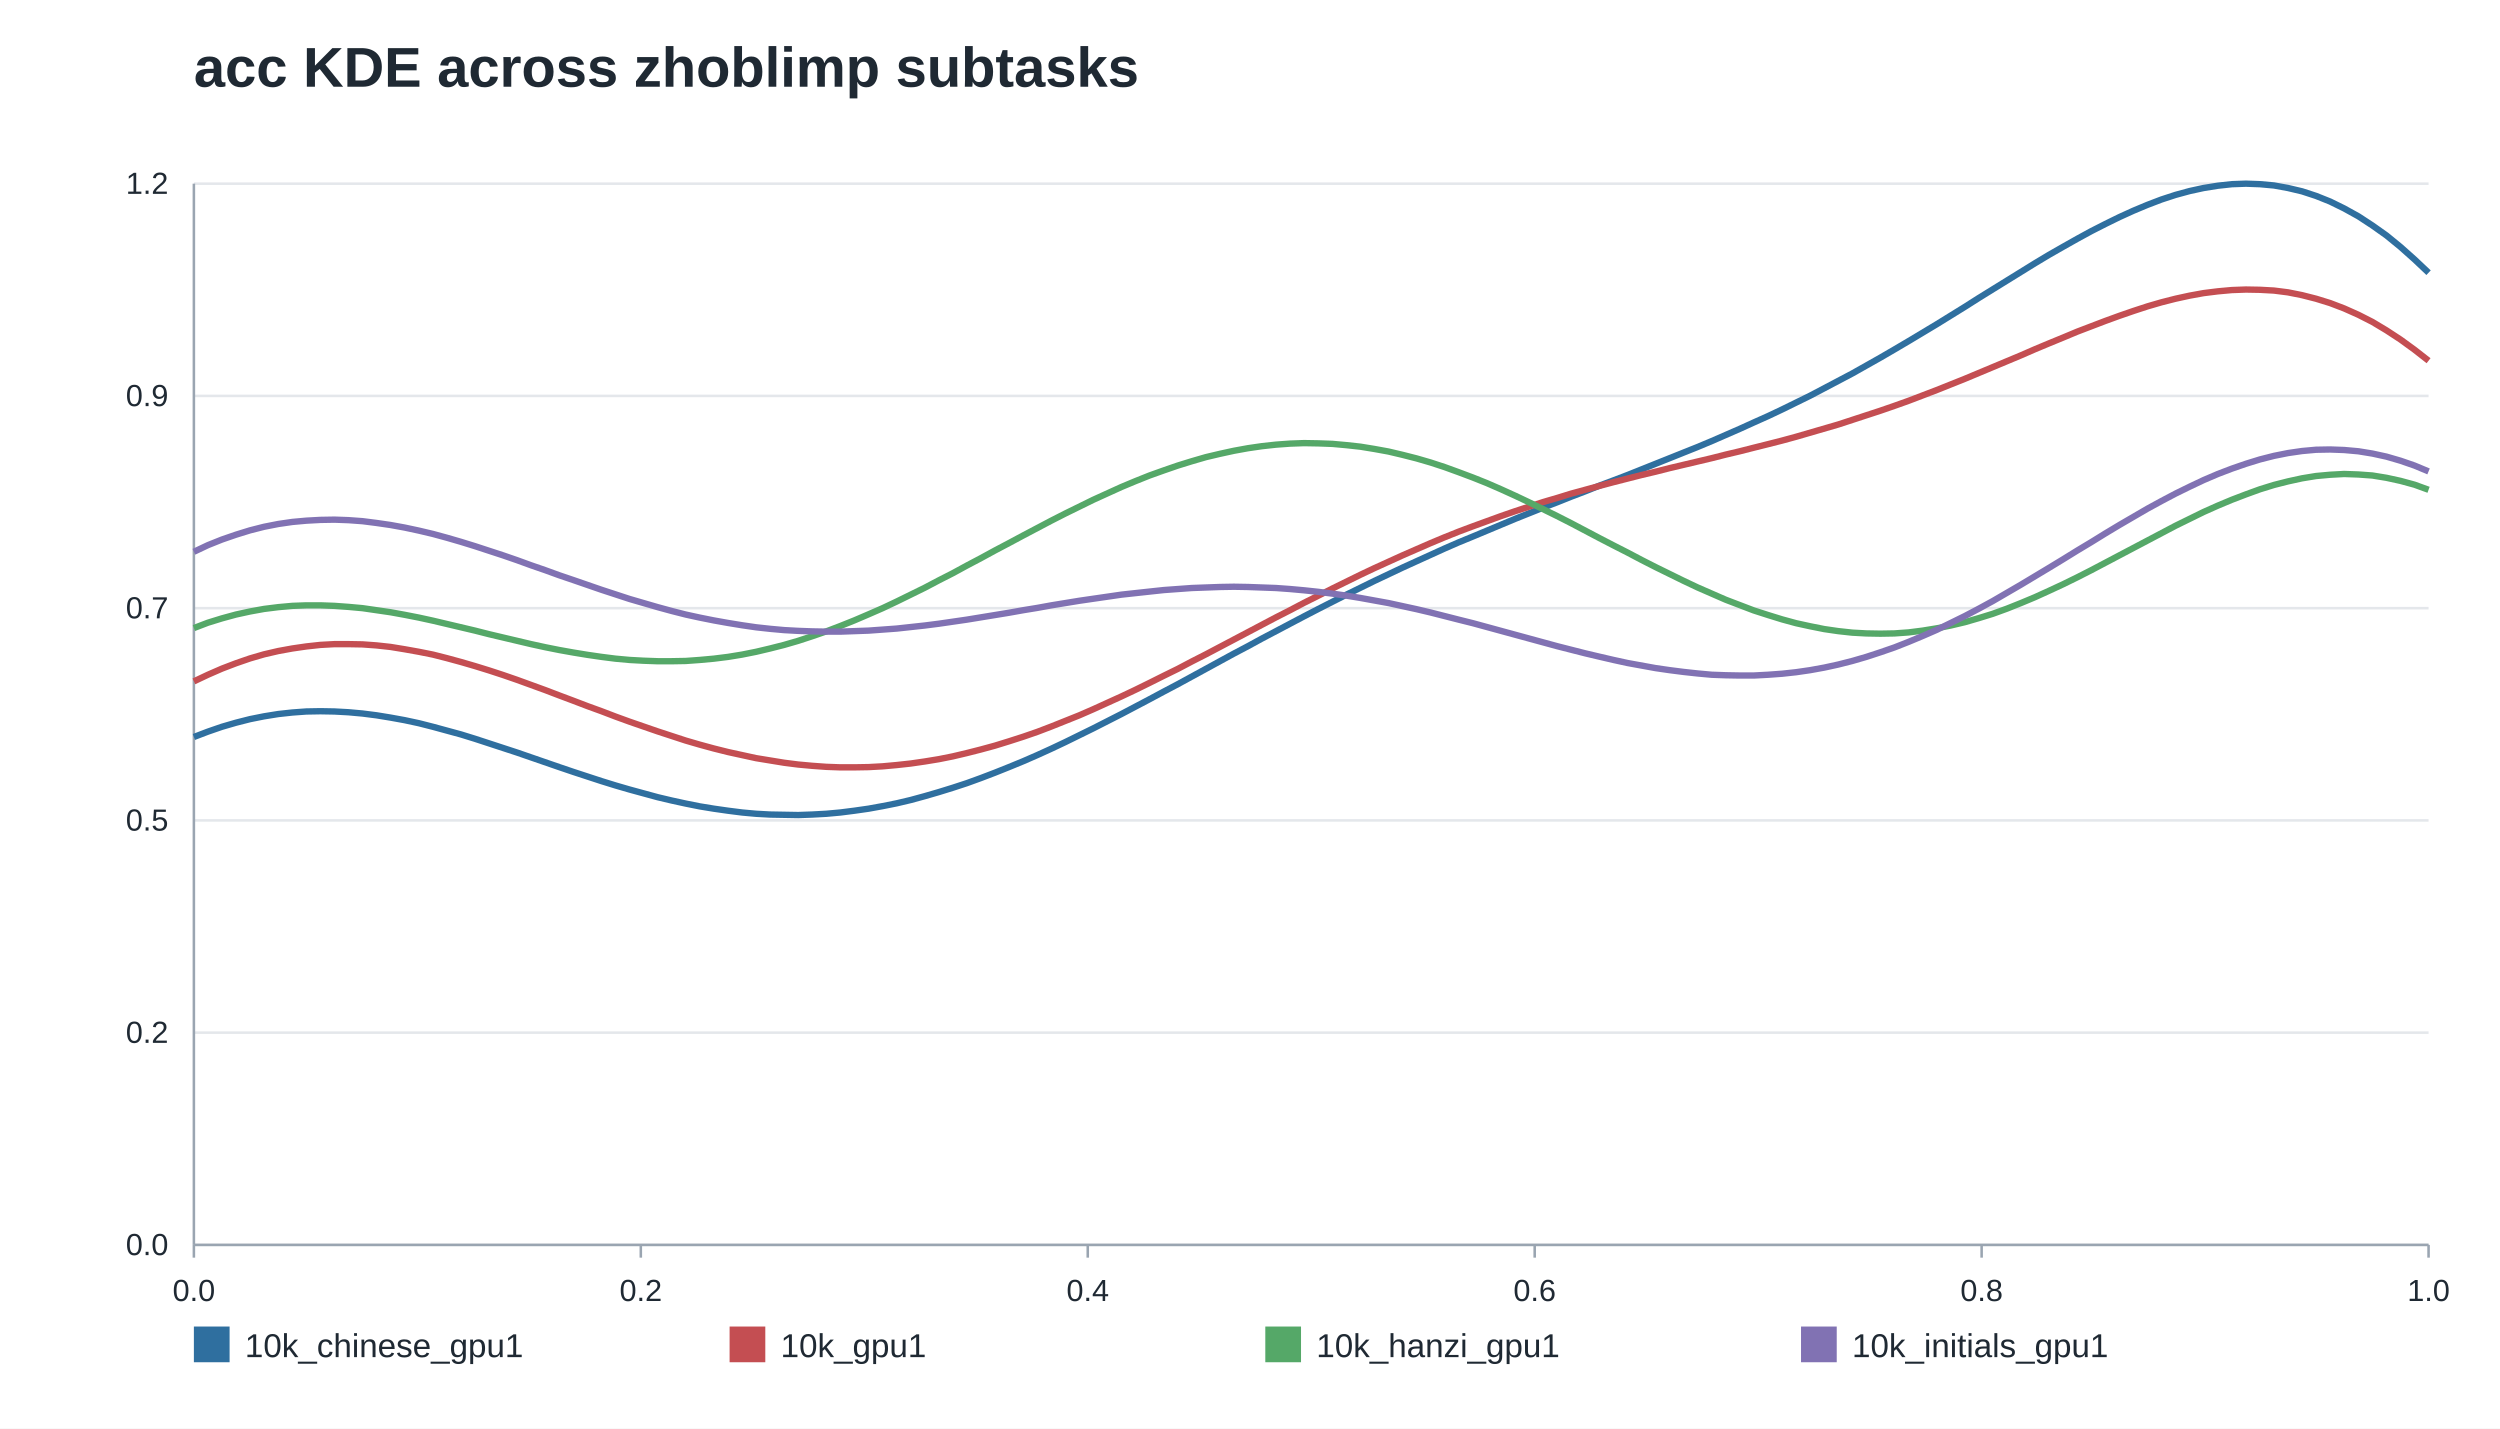
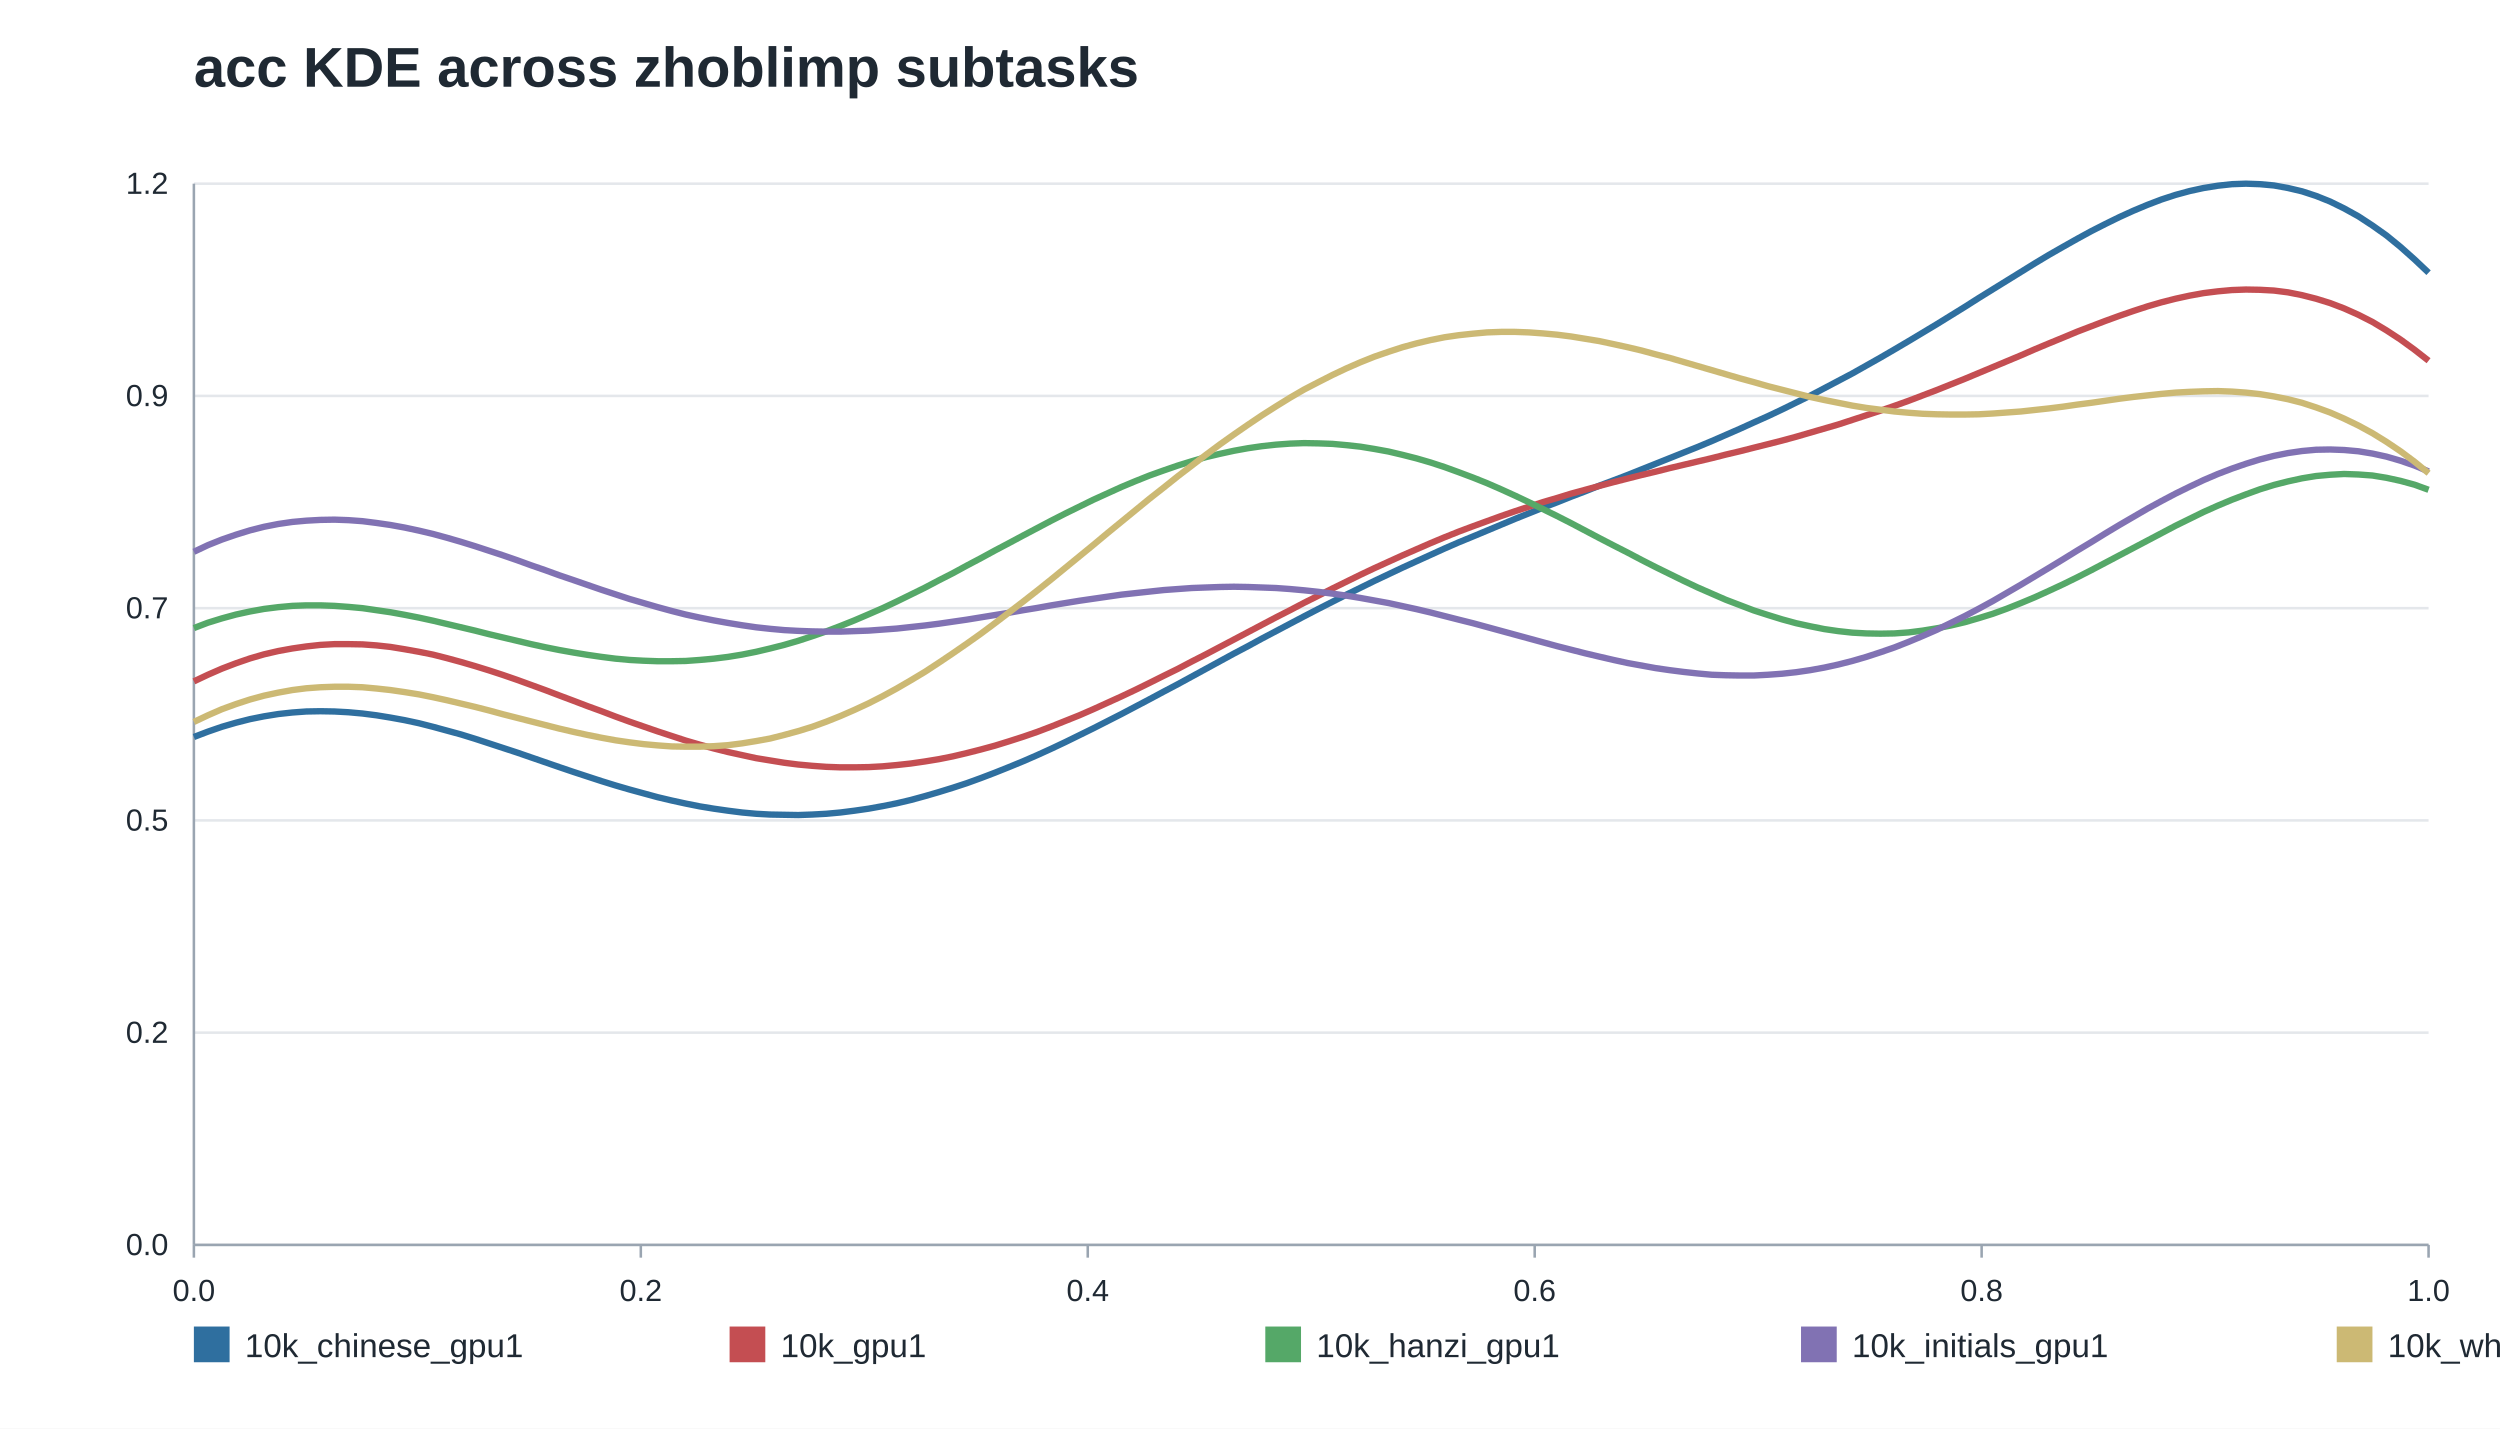
<svg xmlns="http://www.w3.org/2000/svg" width="980" height="560" viewBox="0 0 980 560">
  <style>text{font-family:Arial,sans-serif;fill:#1f2933}.axis{stroke:#9aa5b1;stroke-width:1}.grid{stroke:#e4e7eb;stroke-width:1}.label{font-size:12px}.title{font-size:22px;font-weight:700}.legend{font-size:13px}</style>
  <rect width="980" height="560" fill="#ffffff" />
  <text x="76" y="34" class="title">acc KDE across zhoblimp subtasks</text>
  <line x1="76" y1="488.0" x2="952" y2="488.0" class="grid" />
  <text x="66" y="492.0" text-anchor="end" class="label">0.0</text>
  <line x1="76" y1="404.8" x2="952" y2="404.8" class="grid" />
  <text x="66" y="408.8" text-anchor="end" class="label">0.2</text>
  <line x1="76" y1="321.6" x2="952" y2="321.6" class="grid" />
  <text x="66" y="325.6" text-anchor="end" class="label">0.5</text>
  <line x1="76" y1="238.4" x2="952" y2="238.4" class="grid" />
  <text x="66" y="242.4" text-anchor="end" class="label">0.7</text>
  <line x1="76" y1="155.2" x2="952" y2="155.2" class="grid" />
  <text x="66" y="159.2" text-anchor="end" class="label">0.9</text>
  <line x1="76" y1="72.0" x2="952" y2="72.0" class="grid" />
  <text x="66" y="76.0" text-anchor="end" class="label">1.2</text>
  <line x1="76" y1="72" x2="76" y2="488" class="axis" />
  <line x1="76" y1="488" x2="952" y2="488" class="axis" />
  <polyline points="76.0,288.9 81.5,286.8 87.0,284.9 92.5,283.3 98.0,281.9 103.5,280.8 109.1,279.9 114.6,279.3 120.1,278.9 125.6,278.8 131.1,278.9 136.6,279.2 142.1,279.7 147.6,280.4 153.1,281.3 158.6,282.3 164.2,283.5 169.7,284.9 175.2,286.4 180.7,287.9 186.2,289.6 191.7,291.4 197.2,293.2 202.7,295.0 208.2,296.9 213.7,298.8 219.2,300.7 224.8,302.6 230.3,304.4 235.8,306.2 241.3,307.9 246.8,309.5 252.3,311.0 257.8,312.5 263.3,313.8 268.8,315.0 274.3,316.1 279.8,317.0 285.4,317.8 290.9,318.5 296.4,319.0 301.9,319.3 307.4,319.4 312.9,319.5 318.4,319.3 323.9,319.0 329.4,318.5 334.9,317.8 340.5,317.0 346.0,316.0 351.5,314.9 357.0,313.6 362.5,312.1 368.0,310.5 373.5,308.8 379.0,307.0 384.5,305.0 390.0,302.9 395.5,300.7 401.1,298.4 406.6,296.0 412.1,293.5 417.6,290.9 423.1,288.2 428.6,285.5 434.1,282.7 439.6,279.9 445.1,277.0 450.6,274.1 456.2,271.1 461.7,268.2 467.2,265.2 472.7,262.2 478.2,259.2 483.7,256.2 489.2,253.3 494.7,250.3 500.2,247.4 505.7,244.5 511.2,241.6 516.8,238.7 522.3,235.9 527.8,233.1 533.3,230.4 538.8,227.7 544.3,225.1 549.8,222.5 555.3,220.0 560.8,217.5 566.3,215.0 571.8,212.6 577.4,210.3 582.9,208.0 588.4,205.7 593.9,203.4 599.4,201.2 604.9,199.0 610.4,196.9 615.9,194.7 621.4,192.6 626.9,190.4 632.5,188.3 638.0,186.2 643.5,184.0 649.0,181.8 654.5,179.6 660.0,177.4 665.5,175.2 671.0,172.9 676.5,170.5 682.0,168.1 687.5,165.6 693.1,163.1 698.6,160.5 704.1,157.8 709.6,155.1 715.1,152.2 720.6,149.3 726.1,146.4 731.6,143.3 737.1,140.2 742.6,137.0 748.2,133.7 753.7,130.4 759.2,127.1 764.7,123.7 770.2,120.3 775.7,116.8 781.2,113.4 786.7,110.0 792.2,106.6 797.7,103.2 803.2,99.9 808.8,96.7 814.3,93.6 819.8,90.6 825.3,87.8 830.8,85.1 836.3,82.6 841.8,80.3 847.3,78.2 852.8,76.4 858.3,74.9 863.8,73.7 869.4,72.8 874.9,72.2 880.4,72.0 885.9,72.2 891.4,72.7 896.9,73.7 902.4,75.0 907.9,76.8 913.4,79.0 918.9,81.7 924.5,84.8 930.0,88.4 935.5,92.3 941.0,96.8 946.5,101.7 952.0,106.9" fill="none" stroke="#2f6f9f" stroke-width="2.5" />
  <polyline points="76.0,267.1 81.5,264.5 87.0,262.1 92.5,260.0 98.0,258.1 103.5,256.5 109.1,255.2 114.6,254.2 120.1,253.4 125.6,252.8 131.1,252.5 136.6,252.5 142.1,252.6 147.6,253.0 153.1,253.6 158.6,254.5 164.2,255.5 169.7,256.6 175.2,258.0 180.7,259.5 186.2,261.1 191.7,262.8 197.2,264.6 202.7,266.5 208.2,268.5 213.7,270.5 219.2,272.6 224.8,274.7 230.3,276.8 235.8,278.8 241.3,280.9 246.8,282.9 252.3,284.8 257.8,286.7 263.3,288.5 268.8,290.3 274.3,291.9 279.8,293.4 285.4,294.8 290.9,296.0 296.4,297.2 301.9,298.1 307.4,299.0 312.9,299.7 318.4,300.2 323.9,300.6 329.4,300.8 334.9,300.8 340.5,300.7 346.0,300.4 351.5,299.9 357.0,299.3 362.5,298.5 368.0,297.6 373.5,296.5 379.0,295.2 384.5,293.8 390.0,292.3 395.5,290.6 401.1,288.8 406.6,286.9 412.1,284.8 417.6,282.6 423.1,280.4 428.6,278.0 434.1,275.5 439.6,273.0 445.1,270.4 450.6,267.7 456.2,264.9 461.7,262.2 467.2,259.3 472.7,256.5 478.2,253.6 483.7,250.7 489.2,247.8 494.7,244.9 500.2,242.0 505.7,239.2 511.2,236.3 516.8,233.5 522.3,230.7 527.8,228.0 533.3,225.3 538.8,222.7 544.3,220.2 549.8,217.7 555.3,215.3 560.8,212.9 566.3,210.6 571.8,208.4 577.4,206.3 582.9,204.3 588.4,202.3 593.9,200.4 599.4,198.6 604.9,196.8 610.4,195.2 615.9,193.5 621.4,192.0 626.9,190.5 632.5,189.0 638.0,187.6 643.5,186.2 649.0,184.9 654.5,183.5 660.0,182.2 665.5,180.9 671.0,179.6 676.5,178.2 682.0,176.9 687.5,175.5 693.1,174.1 698.6,172.7 704.1,171.2 709.6,169.6 715.1,168.0 720.6,166.4 726.1,164.6 731.6,162.8 737.1,161.0 742.6,159.1 748.2,157.1 753.7,155.0 759.2,152.9 764.7,150.7 770.2,148.5 775.7,146.2 781.2,143.9 786.7,141.6 792.2,139.3 797.7,136.9 803.2,134.6 808.8,132.3 814.3,130.0 819.8,127.9 825.3,125.8 830.8,123.8 836.3,121.9 841.8,120.1 847.3,118.5 852.8,117.1 858.3,115.9 863.8,114.9 869.4,114.2 874.9,113.7 880.4,113.5 885.9,113.6 891.4,113.9 896.9,114.6 902.4,115.7 907.9,117.1 913.4,118.8 918.9,120.9 924.5,123.4 930.0,126.2 935.5,129.5 941.0,133.1 946.5,137.1 952.0,141.4" fill="none" stroke="#c44e52" stroke-width="2.5" />
  <polyline points="76.0,246.2 81.5,244.1 87.0,242.4 92.5,240.9 98.0,239.7 103.5,238.7 109.1,238.0 114.6,237.5 120.1,237.3 125.6,237.3 131.1,237.5 136.6,237.9 142.1,238.4 147.6,239.2 153.1,240.0 158.6,241.0 164.2,242.1 169.7,243.3 175.2,244.6 180.7,245.9 186.2,247.2 191.7,248.6 197.2,249.9 202.7,251.2 208.2,252.5 213.7,253.7 219.2,254.8 224.8,255.8 230.3,256.7 235.8,257.5 241.3,258.2 246.8,258.7 252.3,259.0 257.8,259.2 263.3,259.2 268.8,259.1 274.3,258.7 279.8,258.2 285.4,257.5 290.9,256.6 296.4,255.5 301.9,254.2 307.4,252.8 312.9,251.2 318.4,249.4 323.9,247.5 329.4,245.4 334.9,243.2 340.5,240.8 346.0,238.4 351.5,235.8 357.0,233.1 362.5,230.4 368.0,227.5 373.5,224.7 379.0,221.7 384.5,218.8 390.0,215.8 395.5,212.9 401.1,209.9 406.6,207.0 412.1,204.1 417.6,201.3 423.1,198.6 428.6,195.9 434.1,193.4 439.6,190.9 445.1,188.6 450.6,186.4 456.2,184.4 461.7,182.5 467.2,180.8 472.7,179.2 478.2,177.9 483.7,176.7 489.2,175.7 494.7,174.9 500.2,174.3 505.7,173.9 511.2,173.7 516.8,173.8 522.3,174.0 527.8,174.5 533.3,175.1 538.8,176.0 544.3,177.0 549.8,178.3 555.3,179.7 560.8,181.3 566.3,183.1 571.8,185.1 577.4,187.2 582.9,189.4 588.4,191.8 593.9,194.3 599.4,196.9 604.9,199.6 610.4,202.3 615.9,205.1 621.4,208.0 626.9,210.9 632.5,213.8 638.0,216.6 643.5,219.5 649.0,222.3 654.5,225.0 660.0,227.7 665.5,230.3 671.0,232.7 676.5,235.1 682.0,237.2 687.5,239.3 693.1,241.1 698.6,242.8 704.1,244.3 709.6,245.5 715.1,246.6 720.6,247.4 726.1,248.0 731.6,248.3 737.1,248.4 742.6,248.3 748.2,247.9 753.7,247.2 759.2,246.3 764.7,245.2 770.2,243.9 775.7,242.3 781.2,240.6 786.7,238.6 792.2,236.4 797.7,234.1 803.2,231.6 808.8,229.0 814.3,226.3 819.8,223.5 825.3,220.6 830.8,217.7 836.3,214.8 841.8,211.9 847.3,209.0 852.8,206.1 858.3,203.4 863.8,200.7 869.4,198.2 874.9,195.9 880.4,193.8 885.9,191.8 891.4,190.1 896.9,188.7 902.4,187.5 907.9,186.6 913.4,186.1 918.9,185.8 924.5,186.0 930.0,186.4 935.5,187.3 941.0,188.5 946.5,190.0 952.0,192.0" fill="none" stroke="#55a868" stroke-width="2.5" />
  <polyline points="76.0,216.3 81.5,213.7 87.0,211.5 92.5,209.6 98.0,207.9 103.5,206.5 109.1,205.4 114.6,204.6 120.1,204.1 125.6,203.8 131.1,203.7 136.6,203.9 142.1,204.3 147.6,205.0 153.1,205.8 158.6,206.8 164.2,208.0 169.7,209.3 175.2,210.8 180.7,212.4 186.2,214.1 191.7,215.9 197.2,217.7 202.7,219.6 208.2,221.6 213.7,223.5 219.2,225.5 224.8,227.4 230.3,229.3 235.8,231.2 241.3,233.0 246.8,234.8 252.3,236.4 257.8,238.0 263.3,239.5 268.8,240.9 274.3,242.1 279.8,243.2 285.4,244.2 290.9,245.1 296.4,245.9 301.9,246.5 307.4,247.0 312.9,247.3 318.4,247.5 323.9,247.6 329.4,247.6 334.9,247.4 340.5,247.2 346.0,246.8 351.5,246.4 357.0,245.8 362.5,245.2 368.0,244.5 373.5,243.7 379.0,242.9 384.5,242.0 390.0,241.1 395.5,240.2 401.1,239.2 406.6,238.3 412.1,237.3 417.6,236.4 423.1,235.5 428.6,234.7 434.1,233.9 439.6,233.1 445.1,232.5 450.6,231.9 456.2,231.3 461.7,230.9 467.2,230.5 472.7,230.3 478.2,230.1 483.7,230.0 489.2,230.1 494.7,230.3 500.2,230.5 505.7,230.9 511.2,231.4 516.8,232.0 522.3,232.7 527.8,233.5 533.3,234.4 538.8,235.4 544.3,236.4 549.8,237.6 555.3,238.8 560.8,240.1 566.3,241.5 571.8,242.9 577.4,244.3 582.9,245.8 588.4,247.3 593.9,248.8 599.4,250.3 604.9,251.8 610.4,253.3 615.9,254.7 621.4,256.1 626.9,257.4 632.5,258.7 638.0,259.9 643.5,260.9 649.0,261.9 654.5,262.7 660.0,263.4 665.5,264.0 671.0,264.5 676.5,264.7 682.0,264.8 687.5,264.8 693.1,264.5 698.6,264.1 704.1,263.5 709.6,262.7 715.1,261.7 720.6,260.5 726.1,259.1 731.6,257.5 737.1,255.7 742.6,253.8 748.2,251.6 753.7,249.3 759.2,246.9 764.7,244.2 770.2,241.5 775.7,238.6 781.2,235.6 786.7,232.4 792.2,229.2 797.7,225.9 803.2,222.6 808.8,219.2 814.3,215.8 819.8,212.5 825.3,209.1 830.8,205.8 836.3,202.6 841.8,199.4 847.3,196.4 852.8,193.5 858.3,190.8 863.8,188.2 869.4,185.8 874.9,183.7 880.4,181.8 885.9,180.1 891.4,178.7 896.9,177.6 902.4,176.8 907.9,176.3 913.4,176.2 918.9,176.4 924.5,176.9 930.0,177.8 935.5,179.0 941.0,180.6 946.5,182.5 952.0,184.8" fill="none" stroke="#8172b3" stroke-width="2.5" />
+   <polyline points="76.0,283.0 81.5,280.4 87.0,278.0 92.5,276.0 98.0,274.2 103.5,272.7 109.1,271.5 114.6,270.5 120.1,269.8 125.6,269.4 131.1,269.2 136.6,269.2 142.1,269.4 147.6,269.9 153.1,270.5 158.6,271.3 164.2,272.2 169.7,273.3 175.2,274.5 180.7,275.8 186.2,277.1 191.7,278.5 197.2,280.0 202.7,281.4 208.2,282.8 213.7,284.2 219.2,285.6 224.8,286.9 230.3,288.1 235.8,289.2 241.3,290.2 246.8,291.0 252.3,291.7 257.8,292.2 263.3,292.6 268.8,292.7 274.3,292.7 279.8,292.5 285.4,292.1 290.9,291.4 296.4,290.5 301.9,289.5 307.4,288.1 312.9,286.6 318.4,284.9 323.9,282.9 329.4,280.7 334.9,278.3 340.5,275.7 346.0,272.9 351.5,269.9 357.0,266.7 362.5,263.4 368.0,259.8 373.5,256.1 379.0,252.3 384.5,248.4 390.0,244.3 395.5,240.1 401.1,235.8 406.6,231.5 412.1,227.1 417.6,222.6 423.1,218.1 428.6,213.6 434.1,209.0 439.6,204.5 445.1,200.0 450.6,195.5 456.2,191.1 461.7,186.7 467.2,182.5 472.7,178.3 478.2,174.2 483.7,170.3 489.2,166.5 494.7,162.8 500.2,159.3 505.7,155.9 511.2,152.7 516.8,149.8 522.3,147.0 527.8,144.4 533.3,142.0 538.8,139.8 544.3,137.9 549.8,136.1 555.3,134.6 560.8,133.3 566.3,132.2 571.8,131.4 577.4,130.8 582.9,130.3 588.4,130.1 593.9,130.1 599.4,130.3 604.9,130.7 610.4,131.2 615.9,131.9 621.4,132.8 626.9,133.7 632.5,134.9 638.0,136.1 643.5,137.4 649.0,138.9 654.5,140.3 660.0,141.9 665.5,143.5 671.0,145.1 676.5,146.7 682.0,148.3 687.5,149.8 693.1,151.4 698.6,152.8 704.1,154.2 709.6,155.6 715.1,156.8 720.6,157.9 726.1,159.0 731.6,159.9 737.1,160.6 742.6,161.3 748.2,161.8 753.7,162.2 759.2,162.4 764.7,162.5 770.2,162.5 775.7,162.4 781.2,162.1 786.7,161.7 792.2,161.3 797.7,160.7 803.2,160.1 808.8,159.4 814.3,158.6 819.8,157.9 825.3,157.1 830.8,156.3 836.3,155.6 841.8,155.0 847.3,154.4 852.8,153.9 858.3,153.6 863.8,153.4 869.4,153.3 874.9,153.5 880.4,153.9 885.9,154.5 891.4,155.4 896.9,156.5 902.4,157.9 907.9,159.7 913.4,161.7 918.9,164.1 924.5,166.8 930.0,169.8 935.5,173.2 941.0,176.9 946.5,181.0 952.0,185.5" fill="none" stroke="#ccb974" stroke-width="2.5" />
  <line x1="76.0" y1="488" x2="76.0" y2="493" class="axis" />
  <text x="76.0" y="510" text-anchor="middle" class="label">0.0</text>
  <line x1="251.2" y1="488" x2="251.2" y2="493" class="axis" />
  <text x="251.2" y="510" text-anchor="middle" class="label">0.2</text>
  <line x1="426.4" y1="488" x2="426.4" y2="493" class="axis" />
  <text x="426.4" y="510" text-anchor="middle" class="label">0.4</text>
  <line x1="601.6" y1="488" x2="601.6" y2="493" class="axis" />
  <text x="601.6" y="510" text-anchor="middle" class="label">0.6</text>
  <line x1="776.8" y1="488" x2="776.8" y2="493" class="axis" />
  <text x="776.8" y="510" text-anchor="middle" class="label">0.8</text>
  <line x1="952.0" y1="488" x2="952.0" y2="493" class="axis" />
  <text x="952.0" y="510" text-anchor="middle" class="label">1.0</text>
  <rect x="76" y="520" width="14" height="14" fill="#2f6f9f" />
  <text x="96" y="532" class="legend">10k_chinese_gpu1</text>
  <rect x="286" y="520" width="14" height="14" fill="#c44e52" />
  <text x="306" y="532" class="legend">10k_gpu1</text>
  <rect x="496" y="520" width="14" height="14" fill="#55a868" />
  <text x="516" y="532" class="legend">10k_hanzi_gpu1</text>
  <rect x="706" y="520" width="14" height="14" fill="#8172b3" />
  <text x="726" y="532" class="legend">10k_initials_gpu1</text>
+   <rect x="916" y="520" width="14" height="14" fill="#ccb974" />
+   <text x="936" y="532" class="legend">10k_whitespace_false_gpu1</text>
</svg>
